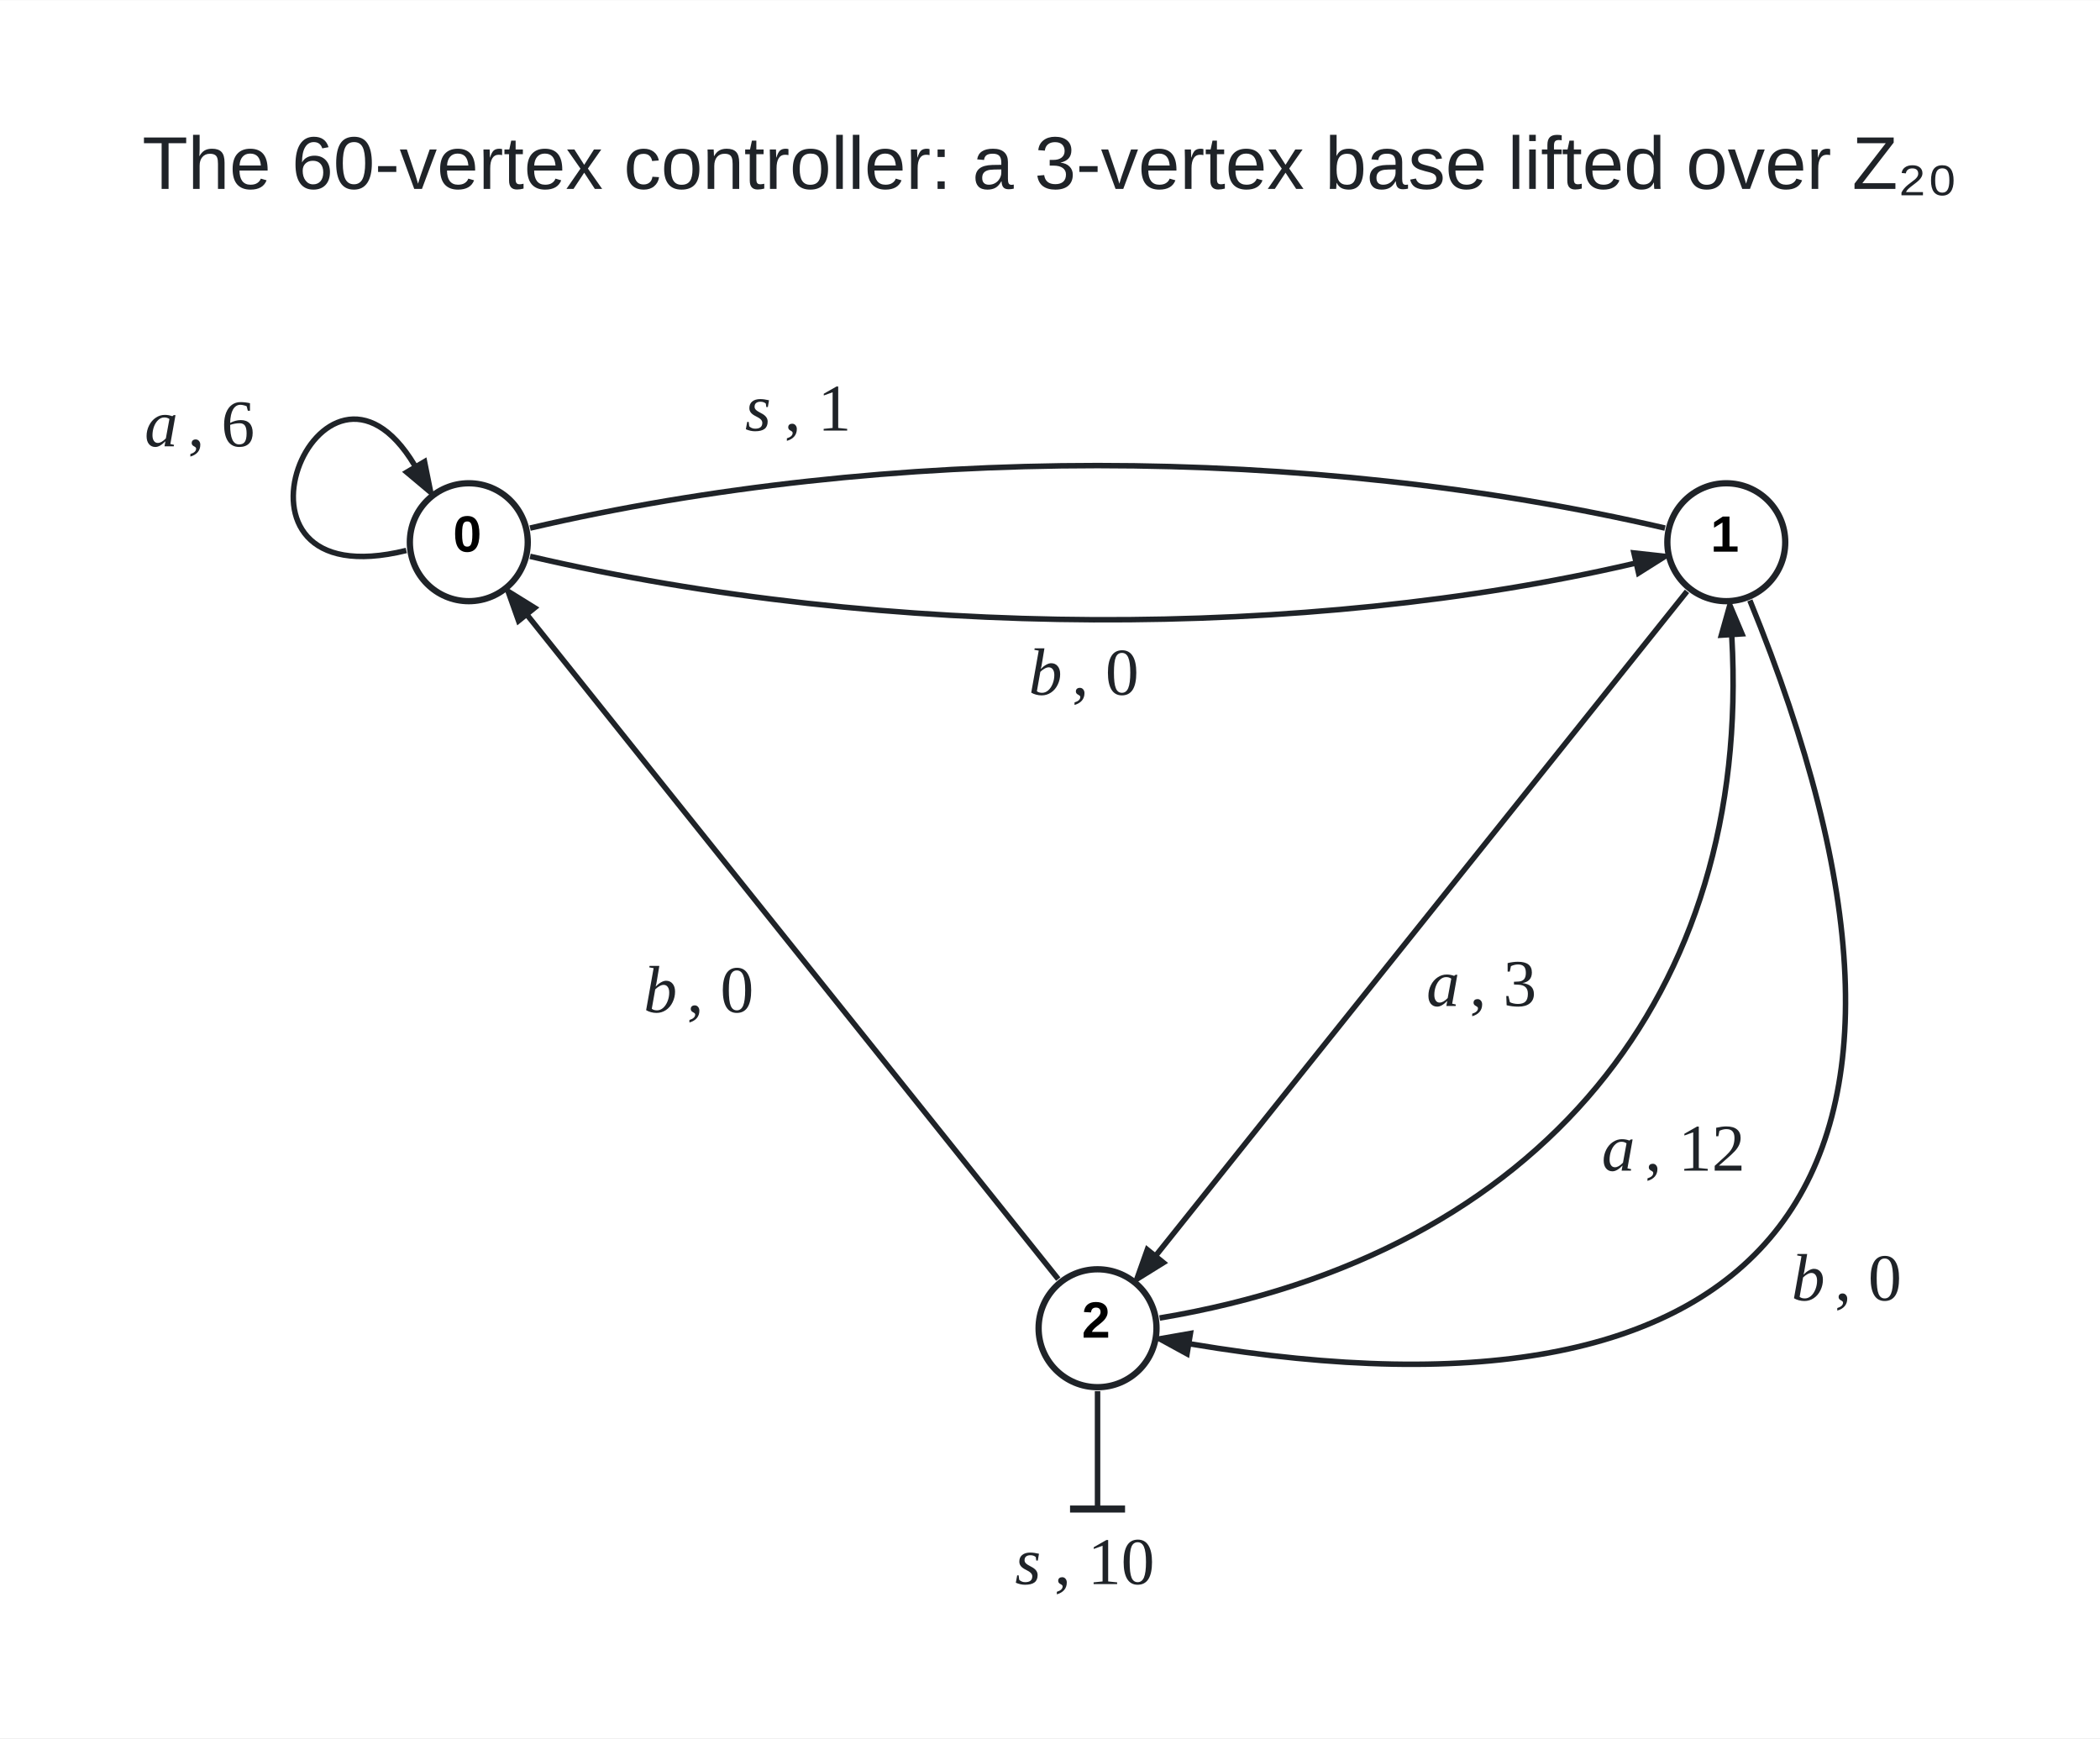
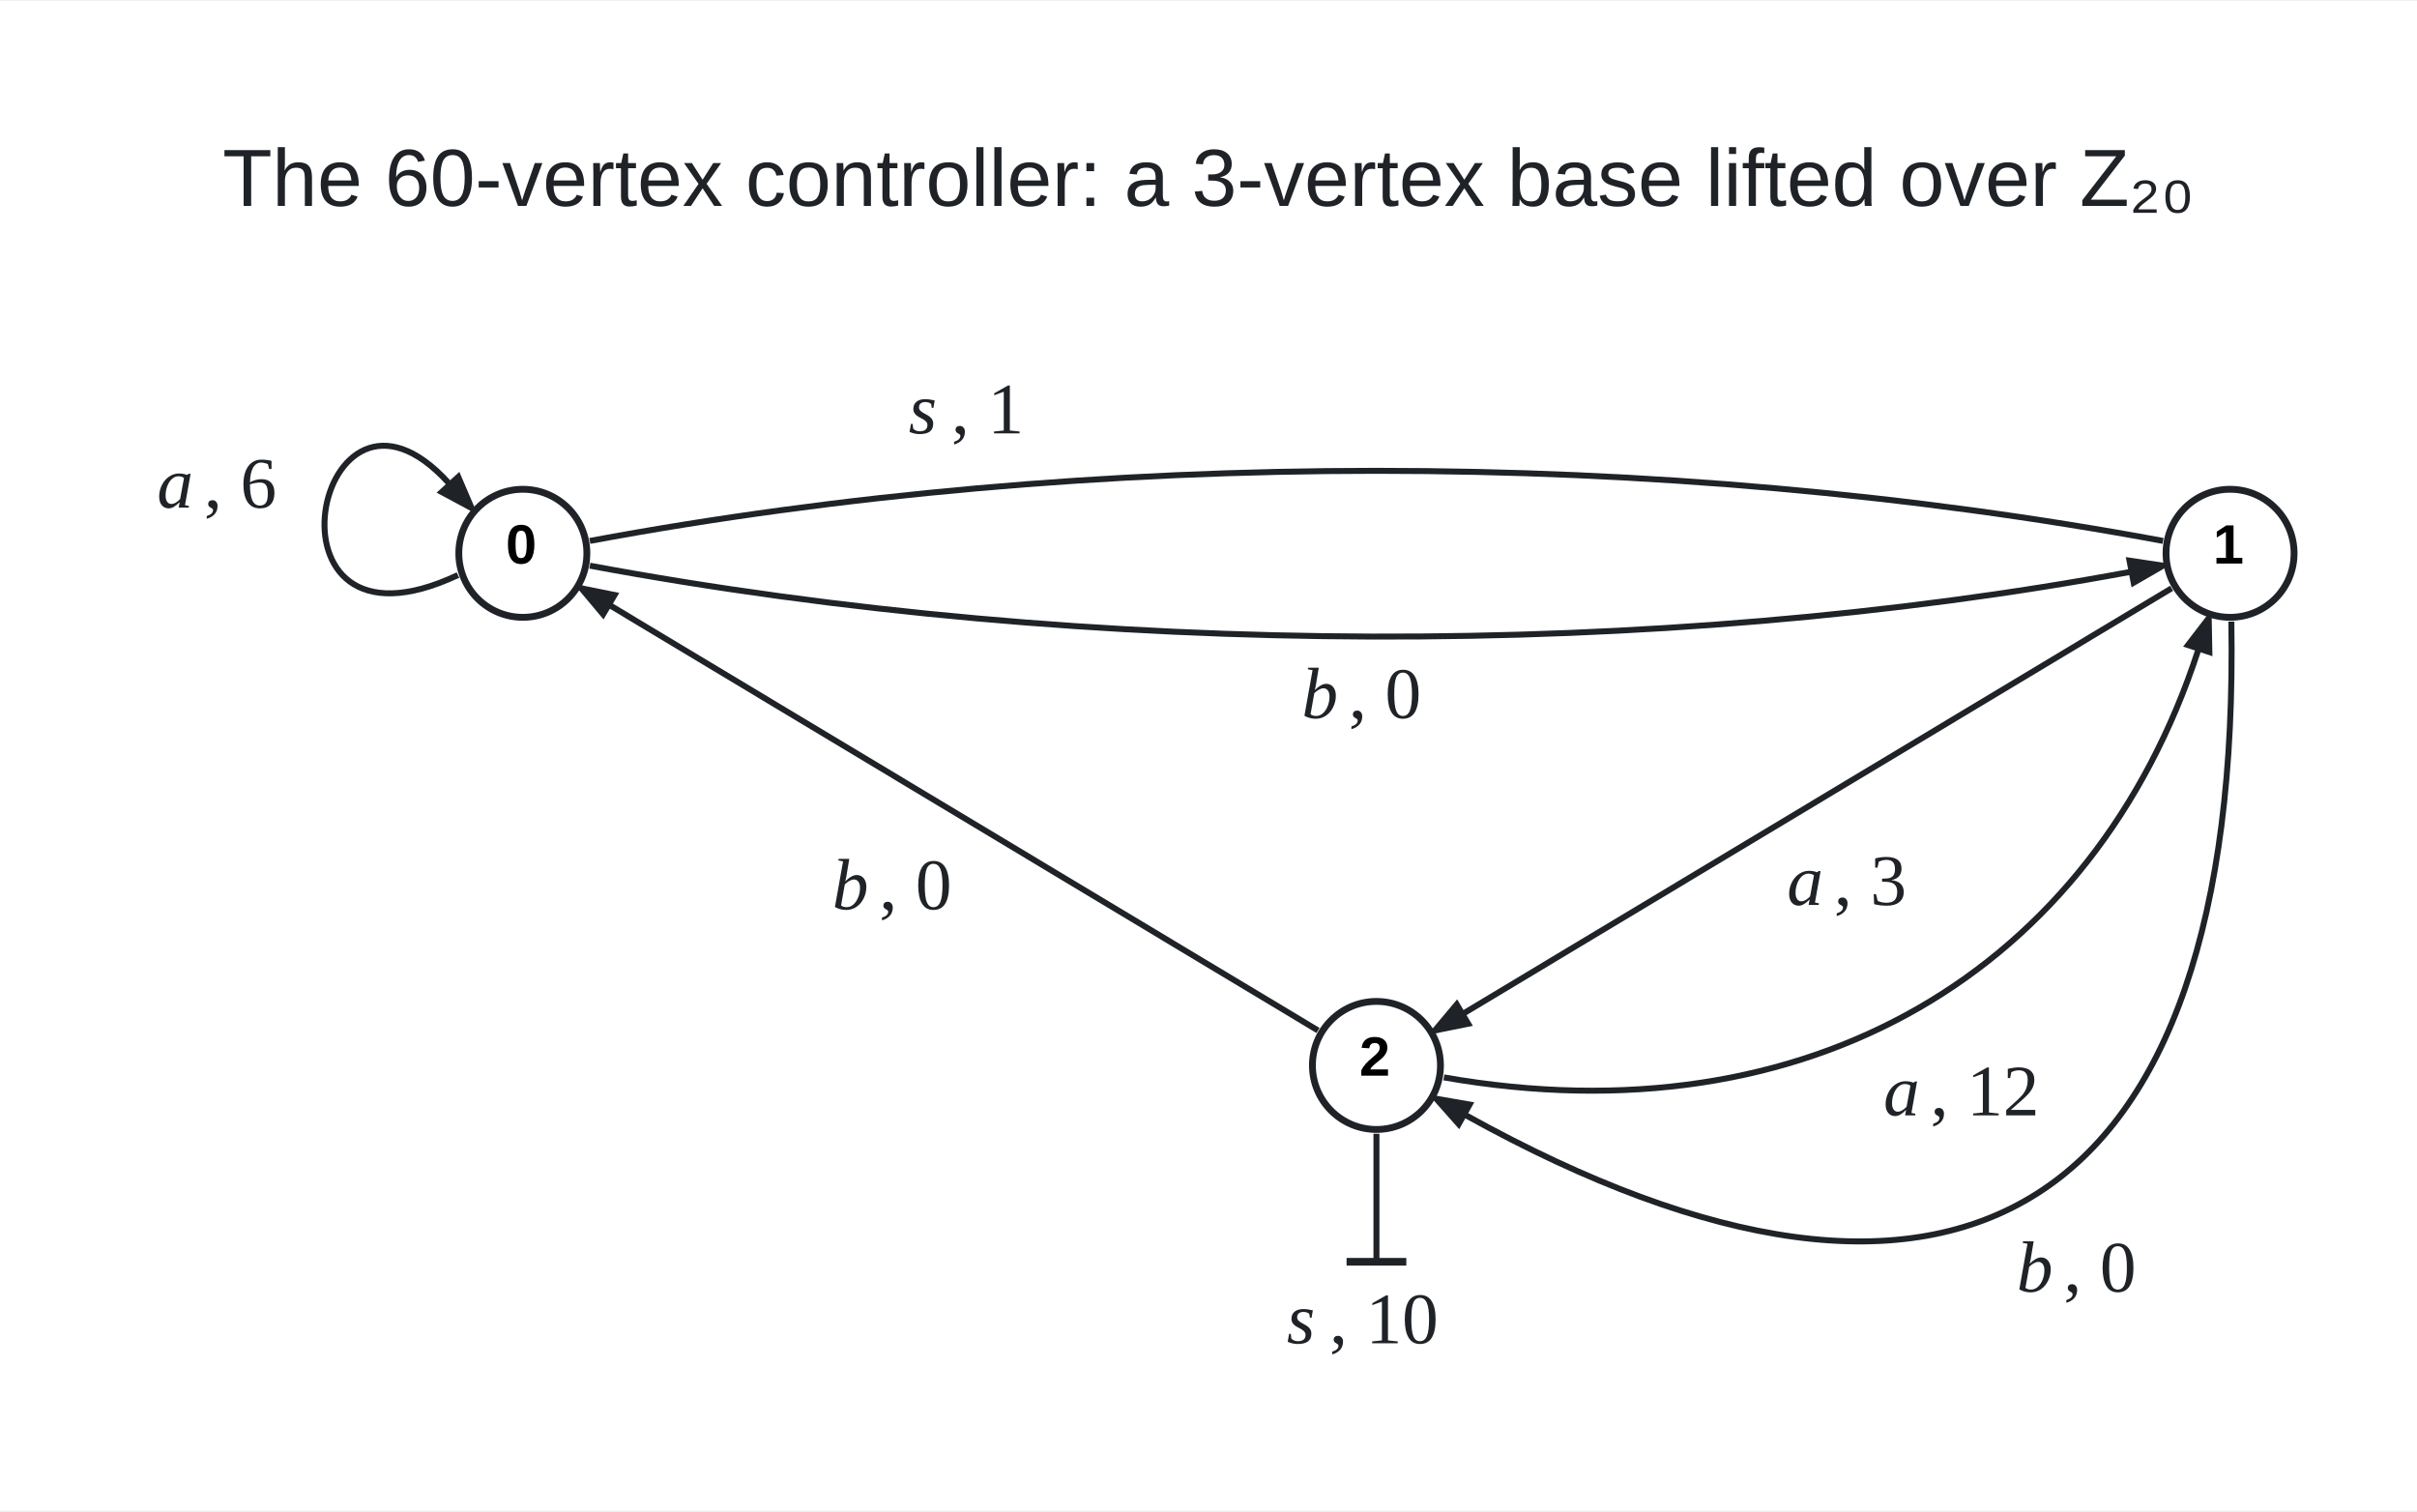
- <svg xmlns="http://www.w3.org/2000/svg" width="534pt" height="442pt" viewBox="0.00 0.00 534.40 442.20">
-   <g id="graph0" class="graph" transform="scale(1 1) rotate(0) translate(28.8 413.4)">
-     <polygon fill="white" stroke="transparent" points="-28.8,28.8 -28.8,-413.4 505.6,-413.4 505.6,28.8 -28.8,28.8" />
-     <text text-anchor="middle" x="238.4" y="-365.4" font-family="Arial" font-size="19.00" fill="#1f2328">The 60-vertex controller: a 3-vertex base lifted over Z₂₀</text>
-     <text text-anchor="middle" x="238.4" y="-344.4" font-family="Arial" font-size="19.00" fill="#1f2328"> </text>
+ <svg xmlns="http://www.w3.org/2000/svg" width="566pt" height="354pt" viewBox="0.00 0.00 566.30 353.70">
+   <g id="graph0" class="graph" transform="scale(1 1) rotate(0) translate(28.8 324.9)">
+     <polygon fill="white" stroke="transparent" points="-28.8,28.8 -28.8,-324.9 537.5,-324.9 537.5,28.8 -28.8,28.8" />
+     <text text-anchor="middle" x="254.35" y="-276.9" font-family="Arial" font-size="19.00" fill="#1f2328">The 60-vertex controller: a 3-vertex base lifted over Z₂₀</text>
+     <text text-anchor="middle" x="254.35" y="-255.9" font-family="Arial" font-size="19.00" fill="#1f2328"> </text>
    <g id="edge3" class="edge">
-       <path fill="none" stroke="#1f2328" stroke-width="1.4" d="M106.1,-271.9C197.2,-250.7 303.8,-250.7 387.1,-270.1" />
-       <polygon fill="#1f2328" stroke="#1f2328" stroke-width="1.4" points="387,-272.77 394.9,-271.9 388.18,-267.66 387,-272.77" />
+       <path fill="none" stroke="#1f2328" stroke-width="1.4" d="M109.4,-192.6C227,-170.7 360.4,-170.7 470.1,-191.1" />
+       <polygon fill="#1f2328" stroke="#1f2328" stroke-width="1.4" points="470.14,-193.78 478,-192.6 471.12,-188.62 470.14,-193.78" />
    </g>
    <g id="edge6" class="edge">
-       <path fill="none" stroke="#1f2328" stroke-width="1.4" d="M106.1,-279.1C197.2,-300.3 303.8,-300.3 394.9,-279.1" />
+       <path fill="none" stroke="#1f2328" stroke-width="1.4" d="M109.4,-198.4C227,-220.3 360.4,-220.3 478,-198.4" />
    </g>
    <g id="edge1" class="edge">
-       <path fill="none" stroke="#1f2328" stroke-width="1.4" d="M400.5,-263C357.2,-208.8 303.8,-142.2 265.5,-94.2" />
-       <polygon fill="#1f2328" stroke="#1f2328" stroke-width="1.4" points="267.25,-92.19 260.5,-88 263.16,-95.49 267.25,-92.19" />
+       <path fill="none" stroke="#1f2328" stroke-width="1.4" d="M480,-187.3C427,-155.5 360.4,-115.5 314.3,-87.8" />
+       <polygon fill="#1f2328" stroke="#1f2328" stroke-width="1.4" points="315.19,-85.27 307.4,-83.7 312.51,-89.79 315.19,-85.27" />
    </g>
    <g id="edge4" class="edge">
-       <path fill="none" stroke="#1f2328" stroke-width="1.4" d="M416.5,-260.7C476.8,-113.1 423.5,-46.4 274.2,-71.5" />
-       <polygon fill="#1f2328" stroke="#1f2328" stroke-width="1.4" points="273.27,-68.99 266.3,-72.8 274.13,-74.17 273.27,-68.99" />
+       <path fill="none" stroke="#1f2328" stroke-width="1.4" d="M494,-179.5C496.4,-40 429.7,0 314.7,-63.8" />
+       <polygon fill="#1f2328" stroke="#1f2328" stroke-width="1.4" points="312.97,-61.76 307.7,-67.7 315.53,-66.34 312.97,-61.76" />
    </g>
    <g id="edge5" class="edge">
-       <path fill="none" stroke="#1f2328" stroke-width="1.4" d="M240.5,-88C197.2,-142.2 143.8,-208.8 105.5,-256.8" />
-       <polygon fill="#1f2328" stroke="#1f2328" stroke-width="1.4" points="103.16,-255.51 100.5,-263 107.25,-258.81 103.16,-255.51" />
+       <path fill="none" stroke="#1f2328" stroke-width="1.4" d="M280,-83.7C227,-115.5 160.4,-155.5 114.3,-183.2" />
+       <polygon fill="#1f2328" stroke="#1f2328" stroke-width="1.4" points="112.51,-181.21 107.4,-187.3 115.19,-185.73 112.51,-181.21" />
    </g>
    <g id="edge2" class="edge">
-       <path fill="none" stroke="#1f2328" stroke-width="1.4" d="M266.3,-78.1C363.7,-94.3 417,-161 411.9,-251.5" />
-       <polygon fill="#1f2328" stroke="#1f2328" stroke-width="1.4" points="409.25,-251.85 411.4,-259.5 414.49,-252.18 409.25,-251.85" />
+       <path fill="none" stroke="#1f2328" stroke-width="1.4" d="M309.5,-72.7C395,-57.7 461.7,-97.7 486.2,-172.7" />
+       <polygon fill="#1f2328" stroke="#1f2328" stroke-width="1.4" points="483.86,-174 488.7,-180.3 488.85,-172.36 483.86,-174" />
    </g>
    <g id="edge7" class="edge">
-       <path fill="none" stroke="#1f2328" stroke-width="1.4" d="M74.6,-273.4C22.1,-260.5 53,-334.6 76.7,-295.1" />
-       <polygon fill="#1f2328" stroke="#1f2328" stroke-width="1.4" points="79.23,-295.99 80.8,-288.2 74.71,-293.31 79.23,-295.99" />
+       <path fill="none" stroke="#1f2328" stroke-width="1.4" d="M78.5,-190.4C29.6,-167.4 45.3,-246.1 76.3,-212" />
+       <polygon fill="#1f2328" stroke="#1f2328" stroke-width="1.4" points="78.57,-213.4 81.7,-206.1 74.7,-209.86 78.57,-213.4" />
    </g>
    <g id="edge8" class="edge">
-       <path fill="none" stroke="#1f2328" stroke-width="1.4" d="M250.5,-59.5C250.5,-49.5 250.5,-39.5 250.5,-29.5" />
+       <path fill="none" stroke="#1f2328" stroke-width="1.4" d="M293.7,-59.5C293.7,-49.5 293.7,-39.5 293.7,-29.5" />
    </g>
    <g id="edge9" class="edge">
-       <path fill="none" stroke="#1f2328" stroke-width="1.8" d="M257.5,-29.5C252.8,-29.5 248.2,-29.5 243.5,-29.5" />
+       <path fill="none" stroke="#1f2328" stroke-width="1.8" d="M300.7,-29.5C296,-29.5 291.4,-29.5 286.7,-29.5" />
    </g>
    <g id="node1" class="node">
-       <ellipse fill="white" stroke="#1f2328" stroke-width="1.6" cx="90.5" cy="-275.5" rx="15" ry="15" />
-       <text text-anchor="start" x="86.5" y="-273.1" font-family="Arial" font-weight="bold" font-size="13.00">0</text>
+       <ellipse fill="white" stroke="#1f2328" stroke-width="1.6" cx="93.7" cy="-195.5" rx="15" ry="15" />
+       <text text-anchor="start" x="89.7" y="-193.1" font-family="Arial" font-weight="bold" font-size="13.00">0</text>
    </g>
    <g id="node2" class="node">
-       <ellipse fill="white" stroke="#1f2328" stroke-width="1.6" cx="410.5" cy="-275.5" rx="15" ry="15" />
-       <text text-anchor="start" x="406.5" y="-273.1" font-family="Arial" font-weight="bold" font-size="13.00">1</text>
+       <ellipse fill="white" stroke="#1f2328" stroke-width="1.6" cx="493.7" cy="-195.5" rx="15" ry="15" />
+       <text text-anchor="start" x="489.7" y="-193.1" font-family="Arial" font-weight="bold" font-size="13.00">1</text>
    </g>
    <g id="node3" class="node">
-       <ellipse fill="white" stroke="#1f2328" stroke-width="1.6" cx="250.5" cy="-75.5" rx="15" ry="15" />
-       <text text-anchor="start" x="246.5" y="-73.1" font-family="Arial" font-weight="bold" font-size="13.00">2</text>
+       <ellipse fill="white" stroke="#1f2328" stroke-width="1.6" cx="293.7" cy="-75.5" rx="15" ry="15" />
+       <text text-anchor="start" x="289.7" y="-73.1" font-family="Arial" font-weight="bold" font-size="13.00">2</text>
    </g>
    <g id="node4" class="node">
-       <text text-anchor="start" x="334.2" y="-157.5" font-family="Times New Roman" font-style="italic" font-size="17.00" fill="#1f2328">a</text>
-       <text text-anchor="start" x="345.2" y="-157.5" font-family="Times New Roman" font-size="17.00" fill="#1f2328">, 3</text>
+       <text text-anchor="start" x="389.9" y="-113.1" font-family="Times New Roman" font-style="italic" font-size="17.00" fill="#1f2328">a</text>
+       <text text-anchor="start" x="400.9" y="-113.1" font-family="Times New Roman" font-size="17.00" fill="#1f2328">, 3</text>
    </g>
    <g id="node5" class="node">
-       <text text-anchor="start" x="378.8" y="-115.6" font-family="Times New Roman" font-style="italic" font-size="17.00" fill="#1f2328">a</text>
-       <text text-anchor="start" x="389.8" y="-115.6" font-family="Times New Roman" font-size="17.00" fill="#1f2328">, 12</text>
+       <text text-anchor="start" x="412.5" y="-63.8" font-family="Times New Roman" font-style="italic" font-size="17.00" fill="#1f2328">a</text>
+       <text text-anchor="start" x="423.5" y="-63.8" font-family="Times New Roman" font-size="17.00" fill="#1f2328">, 12</text>
    </g>
    <g id="node6" class="node">
-       <text text-anchor="start" x="233" y="-236.7" font-family="Times New Roman" font-style="italic" font-size="17.00" fill="#1f2328">b</text>
-       <text text-anchor="start" x="244" y="-236.7" font-family="Times New Roman" font-size="17.00" fill="#1f2328">, 0</text>
+       <text text-anchor="start" x="276.2" y="-156.9" font-family="Times New Roman" font-style="italic" font-size="17.00" fill="#1f2328">b</text>
+       <text text-anchor="start" x="287.2" y="-156.9" font-family="Times New Roman" font-size="17.00" fill="#1f2328">, 0</text>
    </g>
    <g id="node7" class="node">
-       <text text-anchor="start" x="427.1" y="-82.6" font-family="Times New Roman" font-style="italic" font-size="17.00" fill="#1f2328">b</text>
-       <text text-anchor="start" x="438.1" y="-82.6" font-family="Times New Roman" font-size="17.00" fill="#1f2328">, 0</text>
+       <text text-anchor="start" x="443.7" y="-22.5" font-family="Times New Roman" font-style="italic" font-size="17.00" fill="#1f2328">b</text>
+       <text text-anchor="start" x="454.7" y="-22.5" font-family="Times New Roman" font-size="17.00" fill="#1f2328">, 0</text>
    </g>
    <g id="node8" class="node">
-       <text text-anchor="start" x="135" y="-155.9" font-family="Times New Roman" font-style="italic" font-size="17.00" fill="#1f2328">b</text>
-       <text text-anchor="start" x="146" y="-155.9" font-family="Times New Roman" font-size="17.00" fill="#1f2328">, 0</text>
+       <text text-anchor="start" x="166.2" y="-112.1" font-family="Times New Roman" font-style="italic" font-size="17.00" fill="#1f2328">b</text>
+       <text text-anchor="start" x="177.2" y="-112.1" font-family="Times New Roman" font-size="17.00" fill="#1f2328">, 0</text>
    </g>
    <g id="node9" class="node">
-       <text text-anchor="start" x="160.8" y="-303.9" font-family="Times New Roman" font-style="italic" font-size="17.00" fill="#1f2328">s</text>
-       <text text-anchor="start" x="170.8" y="-303.9" font-family="Times New Roman" font-size="17.00" fill="#1f2328">, 1</text>
+       <text text-anchor="start" x="184.1" y="-223.6" font-family="Times New Roman" font-style="italic" font-size="17.00" fill="#1f2328">s</text>
+       <text text-anchor="start" x="194.1" y="-223.6" font-family="Times New Roman" font-size="17.00" fill="#1f2328">, 1</text>
    </g>
    <g id="node12" class="node">
-       <text text-anchor="start" x="8" y="-299.9" font-family="Times New Roman" font-style="italic" font-size="17.00" fill="#1f2328">a</text>
-       <text text-anchor="start" x="19" y="-299.9" font-family="Times New Roman" font-size="17.00" fill="#1f2328">, 6</text>
+       <text text-anchor="start" x="8" y="-206.2" font-family="Times New Roman" font-style="italic" font-size="17.00" fill="#1f2328">a</text>
+       <text text-anchor="start" x="19" y="-206.2" font-family="Times New Roman" font-size="17.00" fill="#1f2328">, 6</text>
    </g>
    <g id="node17" class="node">
-       <text text-anchor="start" x="229.5" y="-10.4" font-family="Times New Roman" font-style="italic" font-size="17.00" fill="#1f2328">s</text>
-       <text text-anchor="start" x="239.5" y="-10.4" font-family="Times New Roman" font-size="17.00" fill="#1f2328">, 10</text>
+       <text text-anchor="start" x="272.7" y="-10.4" font-family="Times New Roman" font-style="italic" font-size="17.00" fill="#1f2328">s</text>
+       <text text-anchor="start" x="282.7" y="-10.4" font-family="Times New Roman" font-size="17.00" fill="#1f2328">, 10</text>
    </g>
  </g>
</svg>
